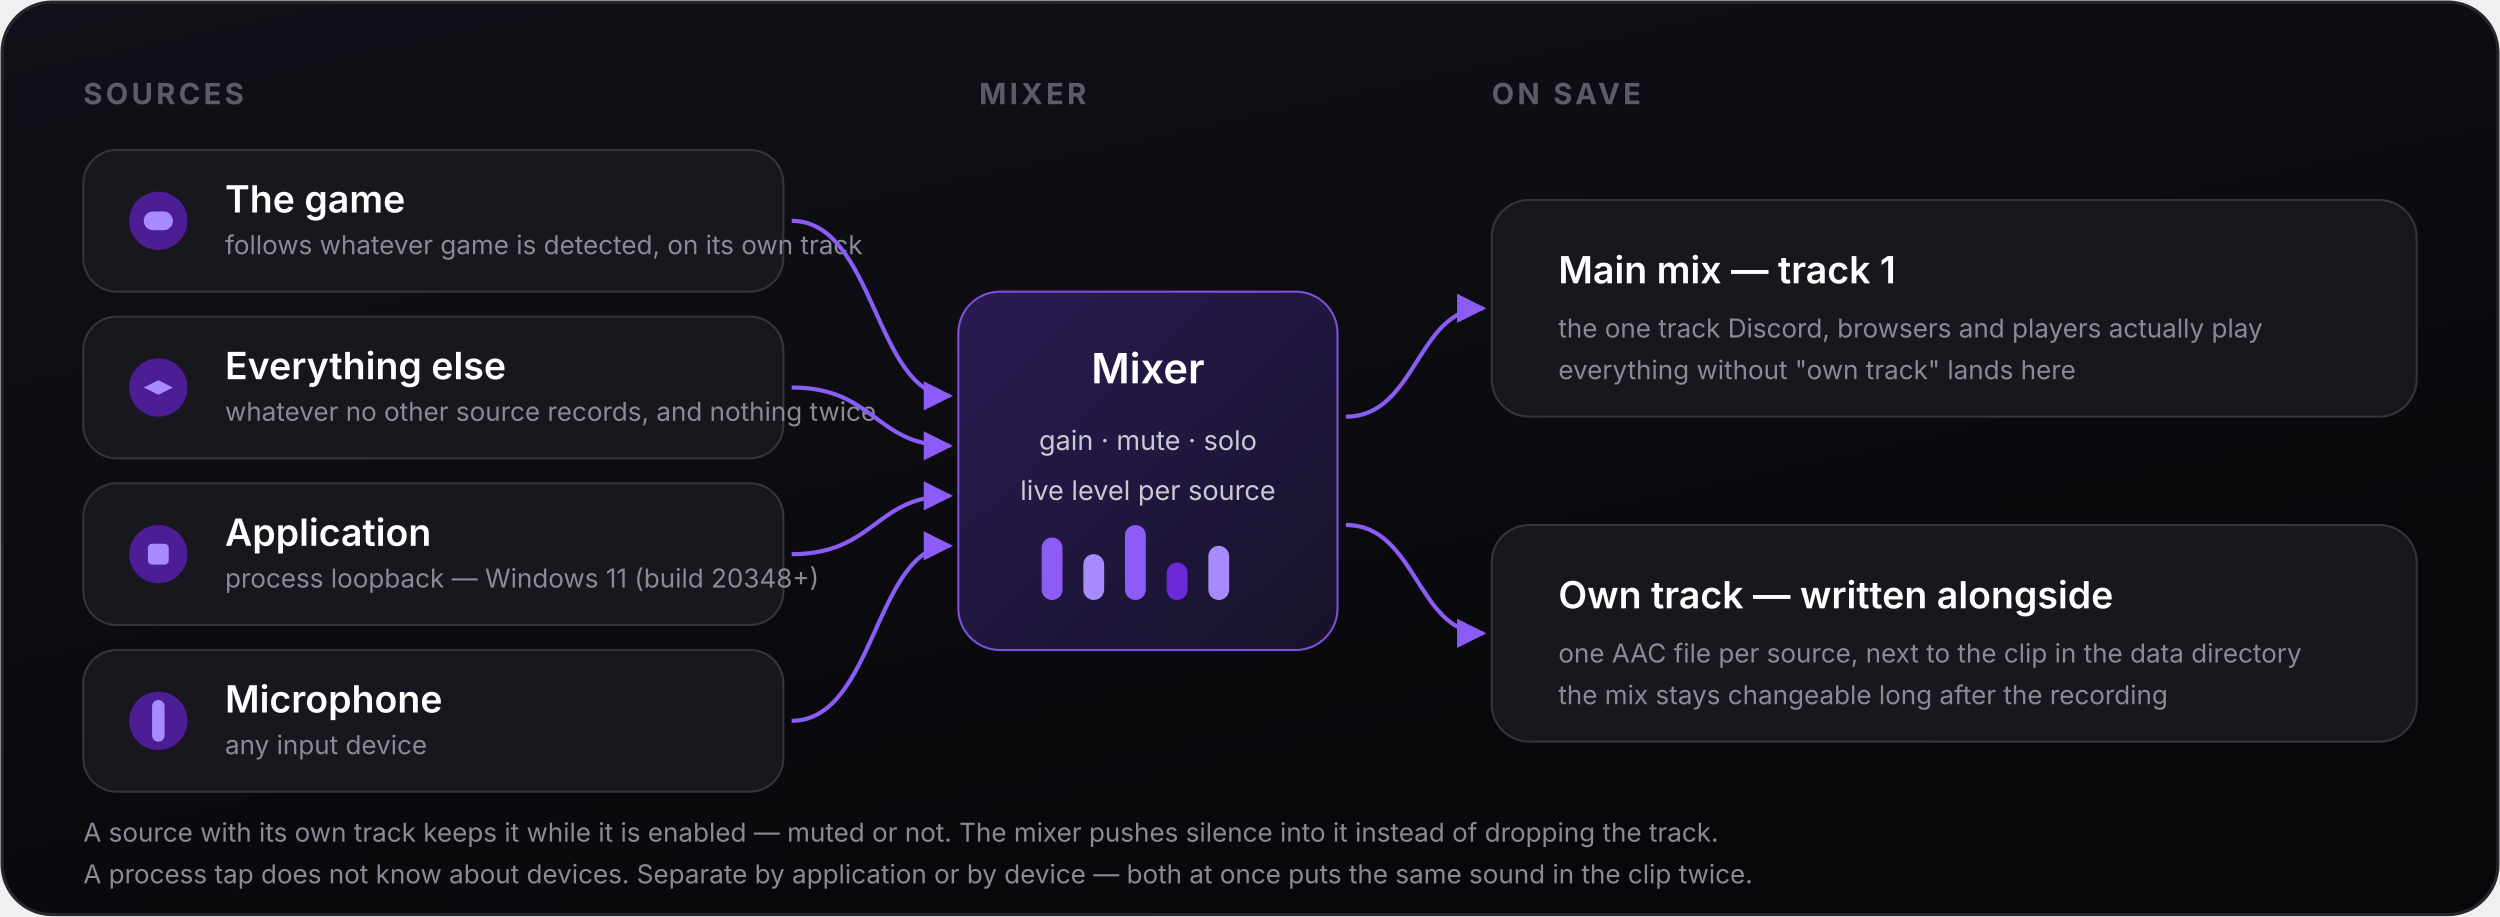
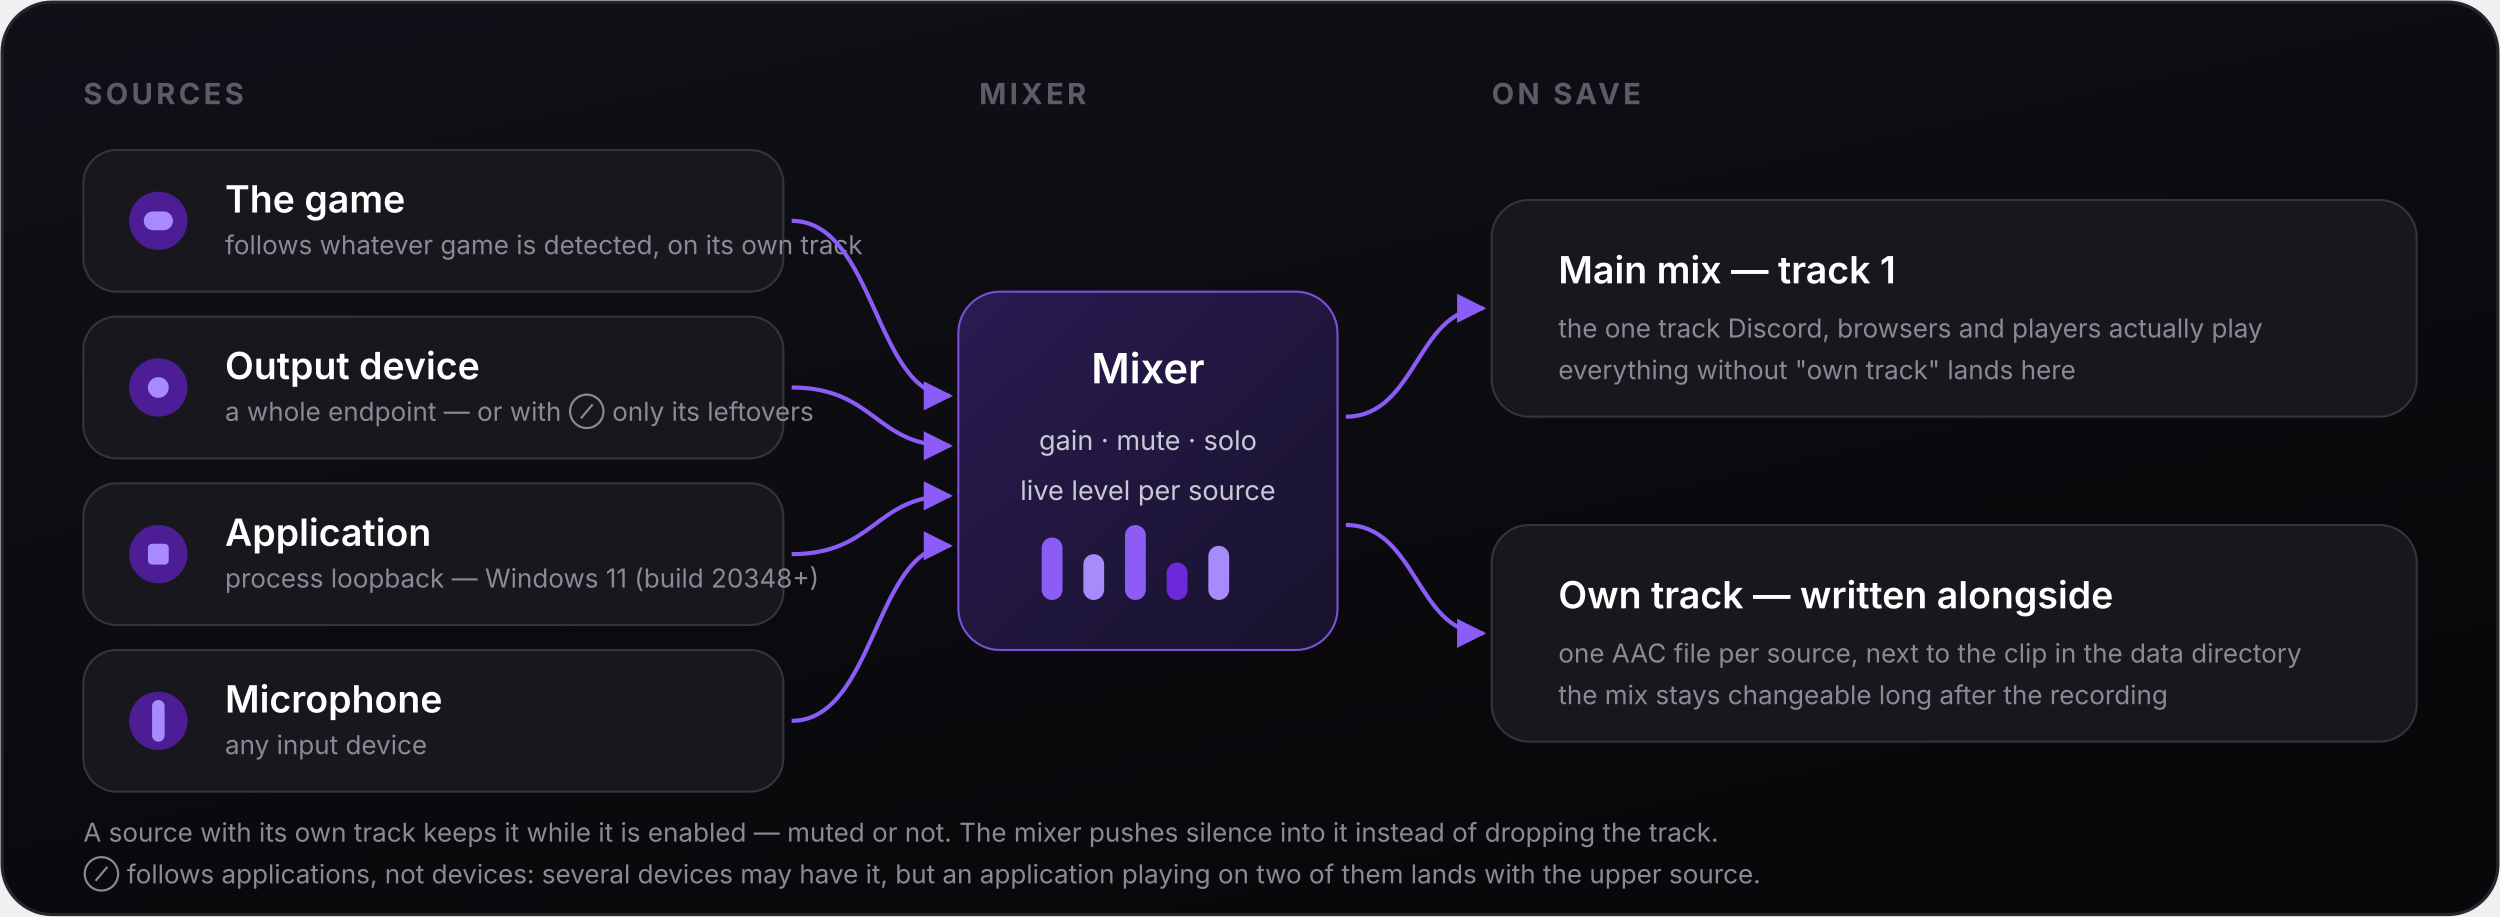
<svg xmlns="http://www.w3.org/2000/svg" viewBox="0 0 1200 440" width="1200" height="440" role="img" aria-label="Audio routing: the detected game, everything else, applications and microphones through the mixer into the main mix and separate tracks">
  <defs>
    <linearGradient id="bg2" x1="0" y1="0" x2=".6" y2="1">
      <stop offset="0" stop-color="#101018" />
      <stop offset="1" stop-color="#08080a" />
    </linearGradient>
    <linearGradient id="mix" x1="0" y1="0" x2="1" y2="1">
      <stop offset="0" stop-color="#2a1b52" />
      <stop offset="1" stop-color="#17122b" />
    </linearGradient>
    <marker id="tip2" viewBox="0 0 10 10" refX="9" refY="5" markerWidth="7" markerHeight="7" orient="auto-start-reverse">
      <path d="M0 0 L10 5 L0 10 z" fill="#8b5cf6" />
    </marker>
  </defs>
  <rect x="1" y="1" width="1198" height="438" rx="24" fill="url(#bg2)" stroke="#26262c" stroke-width="1.5" />
  <g font-family="Inter, 'Segoe UI', system-ui, -apple-system, sans-serif">
    <text x="40" y="50" font-size="14" font-weight="700" fill="#5c5c68" letter-spacing="1.6">SOURCES</text>
    <text x="470" y="50" font-size="14" font-weight="700" fill="#5c5c68" letter-spacing="1.6">MIXER</text>
    <text x="716" y="50" font-size="14" font-weight="700" fill="#5c5c68" letter-spacing="1.6">ON SAVE</text>
    <g>
      <rect x="40" y="72" width="336" height="68" rx="16" fill="#17171d" stroke="#34343d" />
      <circle cx="76" cy="106" r="14" fill="#4c1d95" />
      <rect x="69" y="101.5" width="14" height="9" rx="4.5" fill="#a78bfa" />
      <text x="108" y="102" font-size="18" font-weight="600" fill="#ffffff">The game</text>
      <text x="108" y="122" font-size="12.5" fill="#8a8a96">follows whatever game is detected, on its own track</text>
      <rect x="40" y="152" width="336" height="68" rx="16" fill="#17171d" stroke="#34343d" />
      <circle cx="76" cy="186" r="14" fill="#4c1d95" />
-       <path d="M69 186 76 182.5 83 186 76 189.5Z" fill="#a78bfa" />
-       <text x="108" y="182" font-size="18" font-weight="600" fill="#ffffff">Everything else</text>
-       <text x="108" y="202" font-size="12.5" fill="#8a8a96">whatever no other source records, and nothing twice</text>
+       <circle cx="76" cy="186" r="5" fill="#a78bfa" />
+       <text x="108" y="182" font-size="18" font-weight="600" fill="#ffffff">Output device</text>
+       <text x="108" y="202" font-size="12.5" fill="#8a8a96">a whole endpoint — or with ⊘ only its leftovers</text>
      <rect x="40" y="232" width="336" height="68" rx="16" fill="#17171d" stroke="#34343d" />
      <circle cx="76" cy="266" r="14" fill="#4c1d95" />
      <rect x="71" y="261" width="10" height="10" rx="2" fill="#a78bfa" />
      <text x="108" y="262" font-size="18" font-weight="600" fill="#ffffff">Application</text>
      <text x="108" y="282" font-size="12.5" fill="#8a8a96">process loopback — Windows 11 (build 20348+)</text>
      <rect x="40" y="312" width="336" height="68" rx="16" fill="#17171d" stroke="#34343d" />
      <circle cx="76" cy="346" r="14" fill="#4c1d95" />
      <path d="M76 339 v14" stroke="#a78bfa" stroke-width="6" stroke-linecap="round" />
      <text x="108" y="342" font-size="18" font-weight="600" fill="#ffffff">Microphone</text>
      <text x="108" y="362" font-size="12.5" fill="#8a8a96">any input device</text>
    </g>
    <g stroke="#8b5cf6" stroke-width="2" fill="none" marker-end="url(#tip2)">
      <path d="M380 106 C 420 106, 420 190, 456 190" />
      <path d="M380 186 C 420 186, 420 214, 456 214" />
      <path d="M380 266 C 420 266, 420 238, 456 238" />
      <path d="M380 346 C 420 346, 420 262, 456 262" />
    </g>
    <rect x="460" y="140" width="182" height="172" rx="20" fill="url(#mix)" stroke="#7c4fd8" />
    <text x="551" y="184" font-size="20" font-weight="600" fill="#ffffff" text-anchor="middle">Mixer</text>
    <g text-anchor="middle" font-size="13" fill="#c9c9d3">
      <text x="551" y="216">gain · mute · solo</text>
      <text x="551" y="240">live level per source</text>
    </g>
    <g>
      <rect x="500" y="258" width="10" height="30" rx="5" fill="#8b5cf6" />
      <rect x="520" y="266" width="10" height="22" rx="5" fill="#a78bfa" />
      <rect x="540" y="252" width="10" height="36" rx="5" fill="#8b5cf6" />
      <rect x="560" y="270" width="10" height="18" rx="5" fill="#6d28d9" />
      <rect x="580" y="262" width="10" height="26" rx="5" fill="#a78bfa" />
    </g>
    <g stroke="#8b5cf6" stroke-width="2" fill="none" marker-end="url(#tip2)">
      <path d="M646 200 C 680 200, 680 148, 712 148" />
      <path d="M646 252 C 680 252, 680 304, 712 304" />
    </g>
    <rect x="716" y="96" width="444" height="104" rx="18" fill="#17171d" stroke="#34343d" />
    <text x="748" y="136" font-size="18" font-weight="600" fill="#ffffff">Main mix — track 1</text>
    <text x="748" y="162" font-size="12.5" fill="#8a8a96">the one track Discord, browsers and players actually play</text>
    <text x="748" y="182" font-size="12.5" fill="#8a8a96">everything without "own track" lands here</text>
    <rect x="716" y="252" width="444" height="104" rx="18" fill="#17171d" stroke="#34343d" />
    <text x="748" y="292" font-size="18" font-weight="600" fill="#ffffff">Own track — written alongside</text>
    <text x="748" y="318" font-size="12.5" fill="#8a8a96">one AAC file per source, next to the clip in the data directory</text>
    <text x="748" y="338" font-size="12.5" fill="#8a8a96">the mix stays changeable long after the recording</text>
    <text x="40" y="404" font-size="12.5" fill="#8a8a96">A source with its own track keeps it while it is enabled — muted or not. The mixer pushes silence into it instead of dropping the track.</text>
-     <text x="40" y="424" font-size="12.5" fill="#8a8a96">A process tap does not know about devices. Separate by application or by device — both at once puts the same sound in the clip twice.</text>
+     <text x="40" y="424" font-size="12.5" fill="#8a8a96">⊘ follows applications, not devices: several devices may have it, but an application playing on two of them lands with the upper source.</text>
  </g>
</svg>
